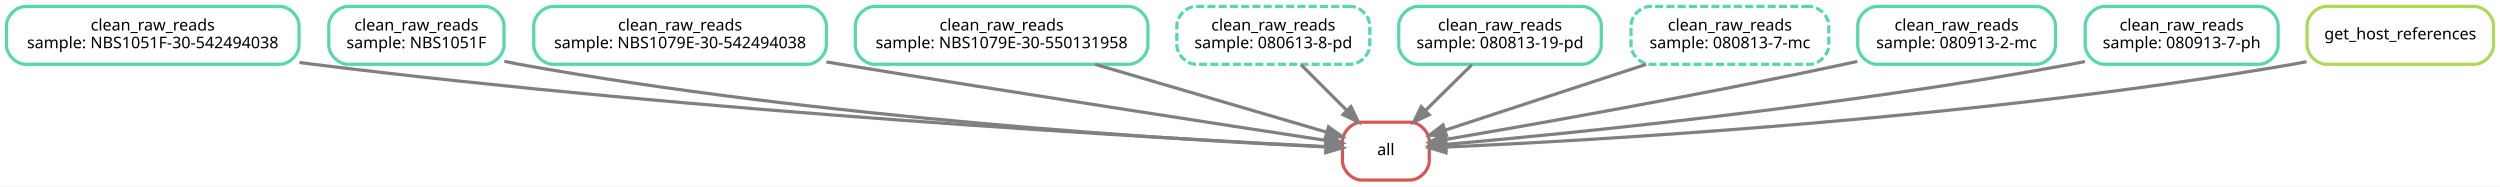
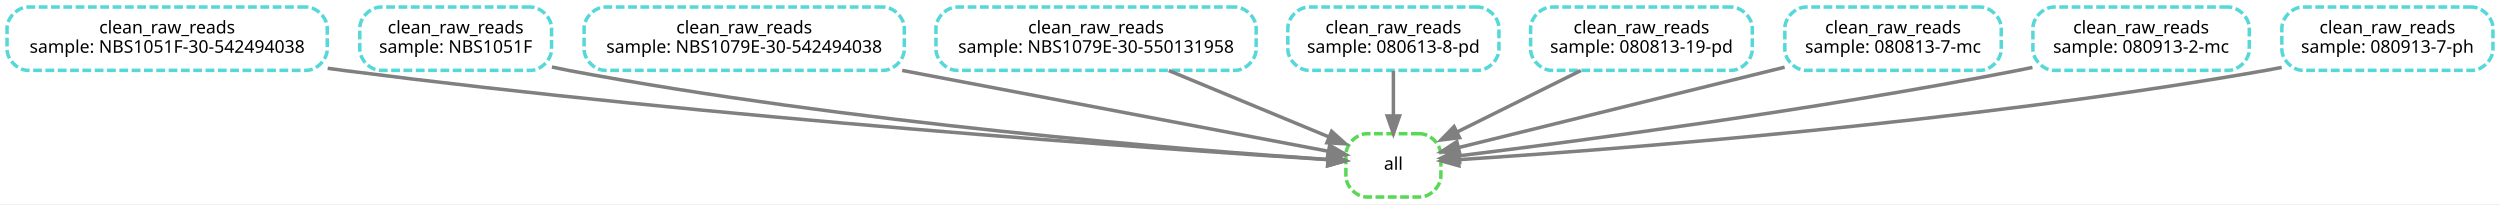
- <svg xmlns="http://www.w3.org/2000/svg" width="1555pt" height="116pt" viewBox="0.00 0.00 1555.00 116.00">
+ <svg xmlns="http://www.w3.org/2000/svg" width="1421pt" height="116pt" viewBox="0.00 0.00 1421.00 116.00">
  <g id="graph0" class="graph" transform="scale(1 1) rotate(0) translate(4 112)">
-     <polygon fill="white" stroke="none" points="-4,4 -4,-112 1551,-112 1551,4 -4,4" />
+     <polygon fill="white" stroke="none" points="-4,4 -4,-112 1417,-112 1417,4 -4,4" />
    <g id="node1" class="node">
-       <path fill="none" stroke="#d85656" stroke-width="2" d="M873,-36C873,-36 843,-36 843,-36 837,-36 831,-30 831,-24 831,-24 831,-12 831,-12 831,-6 837,0 843,0 843,0 873,0 873,0 879,0 885,-6 885,-12 885,-12 885,-24 885,-24 885,-30 879,-36 873,-36" />
-       <text text-anchor="middle" x="858" y="-15.5" font-family="sans" font-size="10.00">all</text>
+       <path fill="none" stroke="#59d856" stroke-width="2" stroke-dasharray="5,2" d="M803,-36C803,-36 773,-36 773,-36 767,-36 761,-30 761,-24 761,-24 761,-12 761,-12 761,-6 767,0 773,0 773,0 803,0 803,0 809,0 815,-6 815,-12 815,-12 815,-24 815,-24 815,-30 809,-36 803,-36" />
+       <text text-anchor="middle" x="788" y="-15.5" font-family="sans" font-size="10.00">all</text>
    </g>
    <g id="node2" class="node">
-       <path fill="none" stroke="#56d8a9" stroke-width="2" d="M170,-108C170,-108 12,-108 12,-108 6,-108 0,-102 0,-96 0,-96 0,-84 0,-84 0,-78 6,-72 12,-72 12,-72 170,-72 170,-72 176,-72 182,-78 182,-84 182,-84 182,-96 182,-96 182,-102 176,-108 170,-108" />
+       <path fill="none" stroke="#56d8d8" stroke-width="2" stroke-dasharray="5,2" d="M170,-108C170,-108 12,-108 12,-108 6,-108 0,-102 0,-96 0,-96 0,-84 0,-84 0,-78 6,-72 12,-72 12,-72 170,-72 170,-72 176,-72 182,-78 182,-84 182,-84 182,-96 182,-96 182,-102 176,-108 170,-108" />
      <text text-anchor="middle" x="91" y="-93" font-family="sans" font-size="10.00">clean_raw_reads</text>
      <text text-anchor="middle" x="91" y="-82" font-family="sans" font-size="10.00">sample: NBS1051F-30-542494038</text>
    </g>
    <g id="edge1" class="edge">
-       <path fill="none" stroke="grey" stroke-width="2" d="M182.24,-73.15C185.19,-72.74 188.12,-72.36 191,-72 430.09,-42.24 719.59,-25.91 820.87,-20.79" />
-       <polygon fill="grey" stroke="grey" stroke-width="2" points="821.1,-24.28 830.91,-20.28 820.75,-17.29 821.1,-24.28" />
+       <path fill="none" stroke="grey" stroke-width="2" d="M182.24,-73.18C185.19,-72.77 188.12,-72.37 191,-72 401.91,-44.76 656.56,-27.23 750.69,-21.27" />
+       <polygon fill="grey" stroke="grey" stroke-width="2" points="751.08,-24.76 760.84,-20.64 750.64,-17.77 751.08,-24.76" />
    </g>
    <g id="node3" class="node">
-       <path fill="none" stroke="#56d8a9" stroke-width="2" d="M297.5,-108C297.5,-108 212.5,-108 212.5,-108 206.5,-108 200.5,-102 200.5,-96 200.5,-96 200.5,-84 200.5,-84 200.5,-78 206.5,-72 212.5,-72 212.5,-72 297.5,-72 297.5,-72 303.5,-72 309.5,-78 309.5,-84 309.5,-84 309.5,-96 309.5,-96 309.5,-102 303.5,-108 297.5,-108" />
+       <path fill="none" stroke="#56d8d8" stroke-width="2" stroke-dasharray="5,2" d="M297.5,-108C297.5,-108 212.5,-108 212.5,-108 206.5,-108 200.5,-102 200.5,-96 200.5,-96 200.5,-84 200.5,-84 200.5,-78 206.5,-72 212.5,-72 212.5,-72 297.5,-72 297.5,-72 303.5,-72 309.5,-78 309.5,-84 309.5,-84 309.5,-96 309.5,-96 309.5,-102 303.5,-108 297.5,-108" />
      <text text-anchor="middle" x="255" y="-93" font-family="sans" font-size="10.00">clean_raw_reads</text>
      <text text-anchor="middle" x="255" y="-82" font-family="sans" font-size="10.00">sample: NBS1051F</text>
    </g>
    <g id="edge2" class="edge">
-       <path fill="none" stroke="grey" stroke-width="2" d="M309.68,-73.85C312.82,-73.18 315.95,-72.55 319,-72 505.72,-38.25 732.99,-24.78 820.85,-20.58" />
-       <polygon fill="grey" stroke="grey" stroke-width="2" points="821.04,-24.08 830.87,-20.12 820.71,-17.09 821.04,-24.08" />
+       <path fill="none" stroke="grey" stroke-width="2" d="M309.69,-73.91C312.83,-73.22 315.95,-72.57 319,-72 478.14,-42.04 671.08,-26.75 750.79,-21.34" />
+       <polygon fill="grey" stroke="grey" stroke-width="2" points="751.08,-24.83 760.83,-20.67 750.62,-17.84 751.08,-24.83" />
    </g>
    <g id="node4" class="node">
-       <path fill="none" stroke="#56d8a9" stroke-width="2" d="M498,-108C498,-108 340,-108 340,-108 334,-108 328,-102 328,-96 328,-96 328,-84 328,-84 328,-78 334,-72 340,-72 340,-72 498,-72 498,-72 504,-72 510,-78 510,-84 510,-84 510,-96 510,-96 510,-102 504,-108 498,-108" />
+       <path fill="none" stroke="#56d8d8" stroke-width="2" stroke-dasharray="5,2" d="M498,-108C498,-108 340,-108 340,-108 334,-108 328,-102 328,-96 328,-96 328,-84 328,-84 328,-78 334,-72 340,-72 340,-72 498,-72 498,-72 504,-72 510,-78 510,-84 510,-84 510,-96 510,-96 510,-102 504,-108 498,-108" />
      <text text-anchor="middle" x="419" y="-93" font-family="sans" font-size="10.00">clean_raw_reads</text>
      <text text-anchor="middle" x="419" y="-82" font-family="sans" font-size="10.00">sample: NBS1079E-30-542494038</text>
    </g>
    <g id="edge3" class="edge">
-       <path fill="none" stroke="grey" stroke-width="2" d="M510.01,-73.48C513.04,-72.98 516.05,-72.48 519,-72 628.49,-54.14 758.07,-34.22 820.58,-24.68" />
-       <polygon fill="grey" stroke="grey" stroke-width="2" points="821.38,-28.1 830.74,-23.14 820.32,-21.18 821.38,-28.1" />
+       <path fill="none" stroke="grey" stroke-width="2" d="M508.8,-71.97C586.52,-57.22 695,-36.64 751.11,-26" />
+       <polygon fill="grey" stroke="grey" stroke-width="2" points="751.79,-29.43 760.96,-24.13 750.49,-22.55 751.79,-29.43" />
    </g>
    <g id="node5" class="node">
-       <path fill="none" stroke="#56d8a9" stroke-width="2" d="M698,-108C698,-108 540,-108 540,-108 534,-108 528,-102 528,-96 528,-96 528,-84 528,-84 528,-78 534,-72 540,-72 540,-72 698,-72 698,-72 704,-72 710,-78 710,-84 710,-84 710,-96 710,-96 710,-102 704,-108 698,-108" />
+       <path fill="none" stroke="#56d8d8" stroke-width="2" stroke-dasharray="5,2" d="M698,-108C698,-108 540,-108 540,-108 534,-108 528,-102 528,-96 528,-96 528,-84 528,-84 528,-78 534,-72 540,-72 540,-72 698,-72 698,-72 704,-72 710,-78 710,-84 710,-84 710,-96 710,-96 710,-102 704,-108 698,-108" />
      <text text-anchor="middle" x="619" y="-93" font-family="sans" font-size="10.00">clean_raw_reads</text>
      <text text-anchor="middle" x="619" y="-82" font-family="sans" font-size="10.00">sample: NBS1079E-30-550131958</text>
    </g>
    <g id="edge4" class="edge">
-       <path fill="none" stroke="grey" stroke-width="2" d="M677.16,-71.97C722.06,-58.81 782.81,-41.02 821.21,-29.78" />
-       <polygon fill="grey" stroke="grey" stroke-width="2" points="822.33,-33.1 830.94,-26.93 820.36,-26.38 822.33,-33.1" />
+       <path fill="none" stroke="grey" stroke-width="2" d="M660.34,-71.88C688.19,-60.34 724.59,-45.26 751.39,-34.16" />
+       <polygon fill="grey" stroke="grey" stroke-width="2" points="752.9,-37.33 760.8,-30.27 750.22,-30.86 752.9,-37.33" />
    </g>
    <g id="node6" class="node">
-       <path fill="none" stroke="#56d8a9" stroke-width="2" stroke-dasharray="5,2" d="M836,-108C836,-108 740,-108 740,-108 734,-108 728,-102 728,-96 728,-96 728,-84 728,-84 728,-78 734,-72 740,-72 740,-72 836,-72 836,-72 842,-72 848,-78 848,-84 848,-84 848,-96 848,-96 848,-102 842,-108 836,-108" />
+       <path fill="none" stroke="#56d8d8" stroke-width="2" stroke-dasharray="5,2" d="M836,-108C836,-108 740,-108 740,-108 734,-108 728,-102 728,-96 728,-96 728,-84 728,-84 728,-78 734,-72 740,-72 740,-72 836,-72 836,-72 842,-72 848,-78 848,-84 848,-84 848,-96 848,-96 848,-102 842,-108 836,-108" />
      <text text-anchor="middle" x="788" y="-93" font-family="sans" font-size="10.00">clean_raw_reads</text>
      <text text-anchor="middle" x="788" y="-82" font-family="sans" font-size="10.00">sample: 080613-8-pd</text>
    </g>
    <g id="edge5" class="edge">
-       <path fill="none" stroke="grey" stroke-width="2" d="M805.3,-71.7C813.86,-63.14 824.34,-52.66 833.7,-43.3" />
-       <polygon fill="grey" stroke="grey" stroke-width="2" points="836.3,-45.65 840.9,-36.1 831.35,-40.7 836.3,-45.65" />
+       <path fill="none" stroke="grey" stroke-width="2" d="M788,-71.7C788,-63.98 788,-54.71 788,-46.11" />
+       <polygon fill="grey" stroke="grey" stroke-width="2" points="791.5,-46.1 788,-36.1 784.5,-46.1 791.5,-46.1" />
    </g>
    <g id="node7" class="node">
-       <path fill="none" stroke="#56d8a9" stroke-width="2" d="M980,-108C980,-108 878,-108 878,-108 872,-108 866,-102 866,-96 866,-96 866,-84 866,-84 866,-78 872,-72 878,-72 878,-72 980,-72 980,-72 986,-72 992,-78 992,-84 992,-84 992,-96 992,-96 992,-102 986,-108 980,-108" />
+       <path fill="none" stroke="#56d8d8" stroke-width="2" stroke-dasharray="5,2" d="M980,-108C980,-108 878,-108 878,-108 872,-108 866,-102 866,-96 866,-96 866,-84 866,-84 866,-78 872,-72 878,-72 878,-72 980,-72 980,-72 986,-72 992,-78 992,-84 992,-84 992,-96 992,-96 992,-102 986,-108 980,-108" />
      <text text-anchor="middle" x="929" y="-93" font-family="sans" font-size="10.00">clean_raw_reads</text>
      <text text-anchor="middle" x="929" y="-82" font-family="sans" font-size="10.00">sample: 080813-19-pd</text>
    </g>
    <g id="edge6" class="edge">
-       <path fill="none" stroke="grey" stroke-width="2" d="M911.45,-71.7C902.77,-63.14 892.14,-52.66 882.65,-43.3" />
-       <polygon fill="grey" stroke="grey" stroke-width="2" points="884.93,-40.63 875.35,-36.1 880.01,-45.62 884.93,-40.63" />
+       <path fill="none" stroke="grey" stroke-width="2" d="M894.51,-71.88C873.2,-61.3 845.9,-47.74 824.27,-37.01" />
+       <polygon fill="grey" stroke="grey" stroke-width="2" points="825.59,-33.76 815.08,-32.44 822.48,-40.03 825.59,-33.76" />
    </g>
    <g id="node8" class="node">
-       <path fill="none" stroke="#56d8a9" stroke-width="2" stroke-dasharray="5,2" d="M1121.5,-108C1121.5,-108 1022.5,-108 1022.5,-108 1016.5,-108 1010.5,-102 1010.5,-96 1010.5,-96 1010.5,-84 1010.5,-84 1010.5,-78 1016.5,-72 1022.5,-72 1022.5,-72 1121.5,-72 1121.5,-72 1127.5,-72 1133.5,-78 1133.5,-84 1133.5,-84 1133.5,-96 1133.5,-96 1133.5,-102 1127.5,-108 1121.5,-108" />
+       <path fill="none" stroke="#56d8d8" stroke-width="2" stroke-dasharray="5,2" d="M1121.5,-108C1121.5,-108 1022.5,-108 1022.5,-108 1016.5,-108 1010.5,-102 1010.5,-96 1010.5,-96 1010.5,-84 1010.5,-84 1010.5,-78 1016.5,-72 1022.5,-72 1022.5,-72 1121.5,-72 1121.5,-72 1127.5,-72 1133.5,-78 1133.5,-84 1133.5,-84 1133.5,-96 1133.5,-96 1133.5,-102 1127.5,-108 1121.5,-108" />
      <text text-anchor="middle" x="1072" y="-93" font-family="sans" font-size="10.00">clean_raw_reads</text>
      <text text-anchor="middle" x="1072" y="-82" font-family="sans" font-size="10.00">sample: 080813-7-mc</text>
    </g>
    <g id="edge7" class="edge">
-       <path fill="none" stroke="grey" stroke-width="2" d="M1019.92,-71.97C981.19,-59.29 929.28,-42.31 894.79,-31.03" />
-       <polygon fill="grey" stroke="grey" stroke-width="2" points="895.71,-27.65 885.11,-27.87 893.53,-34.3 895.71,-27.65" />
+       <path fill="none" stroke="grey" stroke-width="2" d="M1010.38,-73.81C953.84,-59.88 871.95,-39.69 824.94,-28.1" />
+       <polygon fill="grey" stroke="grey" stroke-width="2" points="825.72,-24.69 815.17,-25.7 824.05,-31.49 825.72,-24.69" />
    </g>
    <g id="node9" class="node">
-       <path fill="none" stroke="#56d8a9" stroke-width="2" d="M1262.5,-108C1262.5,-108 1163.5,-108 1163.5,-108 1157.5,-108 1151.5,-102 1151.5,-96 1151.5,-96 1151.5,-84 1151.5,-84 1151.5,-78 1157.5,-72 1163.5,-72 1163.5,-72 1262.5,-72 1262.5,-72 1268.5,-72 1274.5,-78 1274.5,-84 1274.5,-84 1274.5,-96 1274.5,-96 1274.5,-102 1268.5,-108 1262.5,-108" />
+       <path fill="none" stroke="#56d8d8" stroke-width="2" stroke-dasharray="5,2" d="M1262.5,-108C1262.5,-108 1163.5,-108 1163.5,-108 1157.5,-108 1151.5,-102 1151.5,-96 1151.5,-96 1151.5,-84 1151.5,-84 1151.5,-78 1157.5,-72 1163.5,-72 1163.5,-72 1262.5,-72 1262.5,-72 1268.5,-72 1274.5,-78 1274.5,-84 1274.5,-84 1274.5,-96 1274.5,-96 1274.5,-102 1268.5,-108 1262.5,-108" />
      <text text-anchor="middle" x="1213" y="-93" font-family="sans" font-size="10.00">clean_raw_reads</text>
      <text text-anchor="middle" x="1213" y="-82" font-family="sans" font-size="10.00">sample: 080913-2-mc</text>
    </g>
    <g id="edge8" class="edge">
-       <path fill="none" stroke="grey" stroke-width="2" d="M1151.21,-73.8C1148.44,-73.18 1145.69,-72.58 1143,-72 1054.47,-53.03 949.62,-34.55 895.11,-25.24" />
-       <polygon fill="grey" stroke="grey" stroke-width="2" points="895.66,-21.78 885.21,-23.55 894.48,-28.68 895.66,-21.78" />
+       <path fill="none" stroke="grey" stroke-width="2" d="M1151.23,-73.68C1148.45,-73.09 1145.7,-72.53 1143,-72 1028.01,-49.5 890.42,-31.46 825.47,-23.47" />
+       <polygon fill="grey" stroke="grey" stroke-width="2" points="825.66,-19.96 815.31,-22.23 824.81,-26.91 825.66,-19.96" />
    </g>
    <g id="node10" class="node">
-       <path fill="none" stroke="#56d8a9" stroke-width="2" d="M1401,-108C1401,-108 1305,-108 1305,-108 1299,-108 1293,-102 1293,-96 1293,-96 1293,-84 1293,-84 1293,-78 1299,-72 1305,-72 1305,-72 1401,-72 1401,-72 1407,-72 1413,-78 1413,-84 1413,-84 1413,-96 1413,-96 1413,-102 1407,-108 1401,-108" />
+       <path fill="none" stroke="#56d8d8" stroke-width="2" stroke-dasharray="5,2" d="M1401,-108C1401,-108 1305,-108 1305,-108 1299,-108 1293,-102 1293,-96 1293,-96 1293,-84 1293,-84 1293,-78 1299,-72 1305,-72 1305,-72 1401,-72 1401,-72 1407,-72 1413,-78 1413,-84 1413,-84 1413,-96 1413,-96 1413,-102 1407,-108 1401,-108" />
      <text text-anchor="middle" x="1353" y="-93" font-family="sans" font-size="10.00">clean_raw_reads</text>
      <text text-anchor="middle" x="1353" y="-82" font-family="sans" font-size="10.00">sample: 080913-7-ph</text>
    </g>
    <g id="edge9" class="edge">
-       <path fill="none" stroke="grey" stroke-width="2" d="M1292.88,-73.75C1289.88,-73.12 1286.91,-72.54 1284,-72 1141.5,-45.68 969.72,-28.76 895.34,-22.15" />
-       <polygon fill="grey" stroke="grey" stroke-width="2" points="895.35,-18.64 885.08,-21.25 894.74,-25.61 895.35,-18.64" />
-     </g>
-     <g id="node11" class="node">
-       <path fill="none" stroke="#afd856" stroke-width="2" d="M1535,-108C1535,-108 1443,-108 1443,-108 1437,-108 1431,-102 1431,-96 1431,-96 1431,-84 1431,-84 1431,-78 1437,-72 1443,-72 1443,-72 1535,-72 1535,-72 1541,-72 1547,-78 1547,-84 1547,-84 1547,-96 1547,-96 1547,-102 1541,-108 1535,-108" />
-       <text text-anchor="middle" x="1489" y="-87.5" font-family="sans" font-size="10.00">get_host_references</text>
-     </g>
-     <g id="edge10" class="edge">
-       <path fill="none" stroke="grey" stroke-width="2" d="M1430.65,-73.63C1427.73,-73.04 1424.84,-72.49 1422,-72 1225.3,-38.01 985.98,-24.6 895.26,-20.51" />
-       <polygon fill="grey" stroke="grey" stroke-width="2" points="895.34,-17.01 885.2,-20.06 895.04,-24 895.34,-17.01" />
+       <path fill="none" stroke="grey" stroke-width="2" d="M1292.89,-73.68C1289.89,-73.08 1286.92,-72.51 1284,-72 1114.04,-42.12 908.15,-26.65 825.24,-21.25" />
+       <polygon fill="grey" stroke="grey" stroke-width="2" points="825.27,-17.75 815.06,-20.6 824.82,-24.73 825.27,-17.75" />
    </g>
  </g>
</svg>
